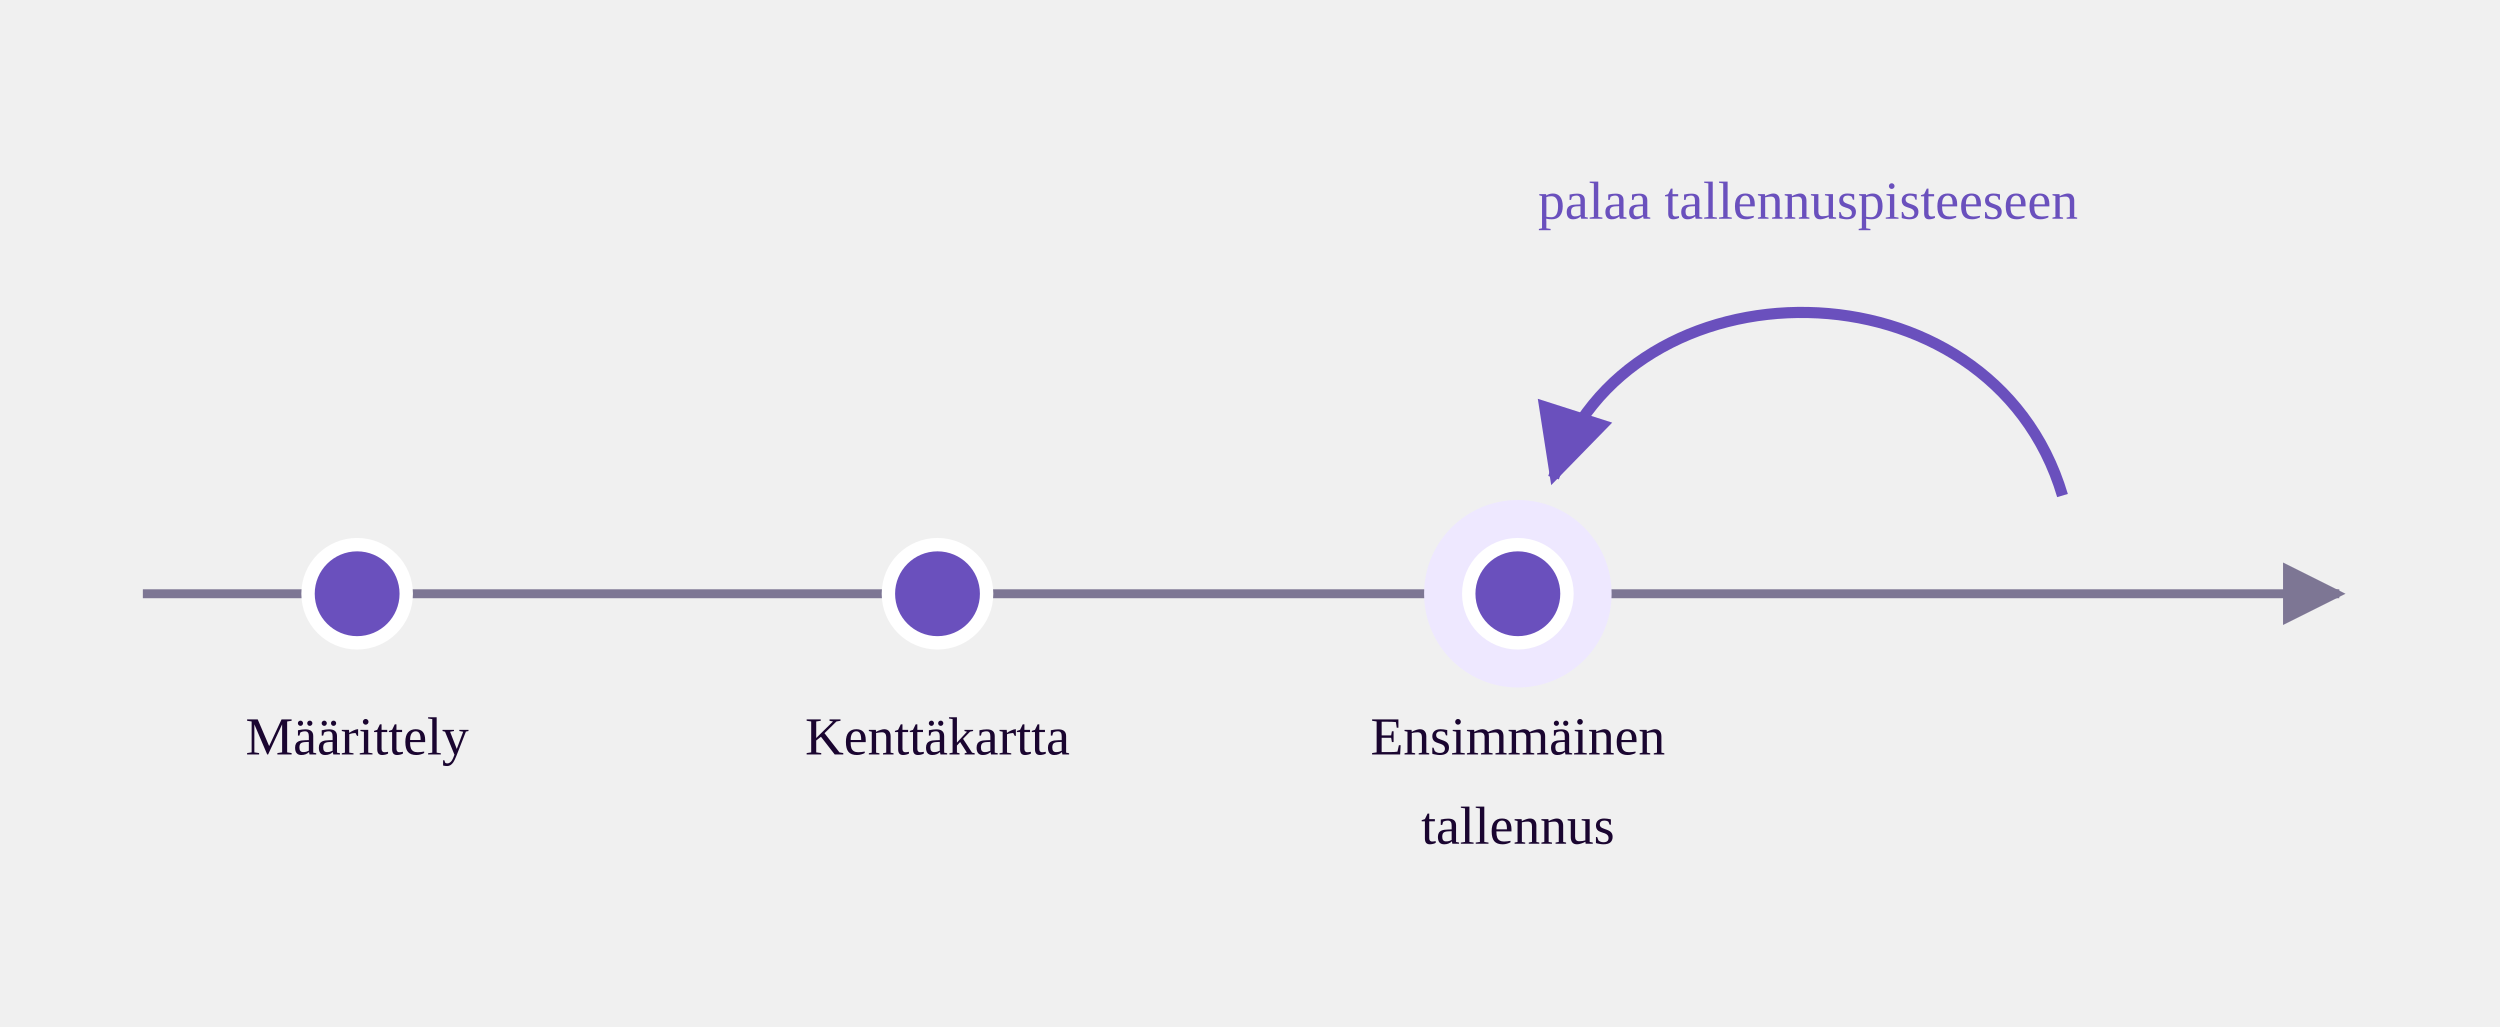
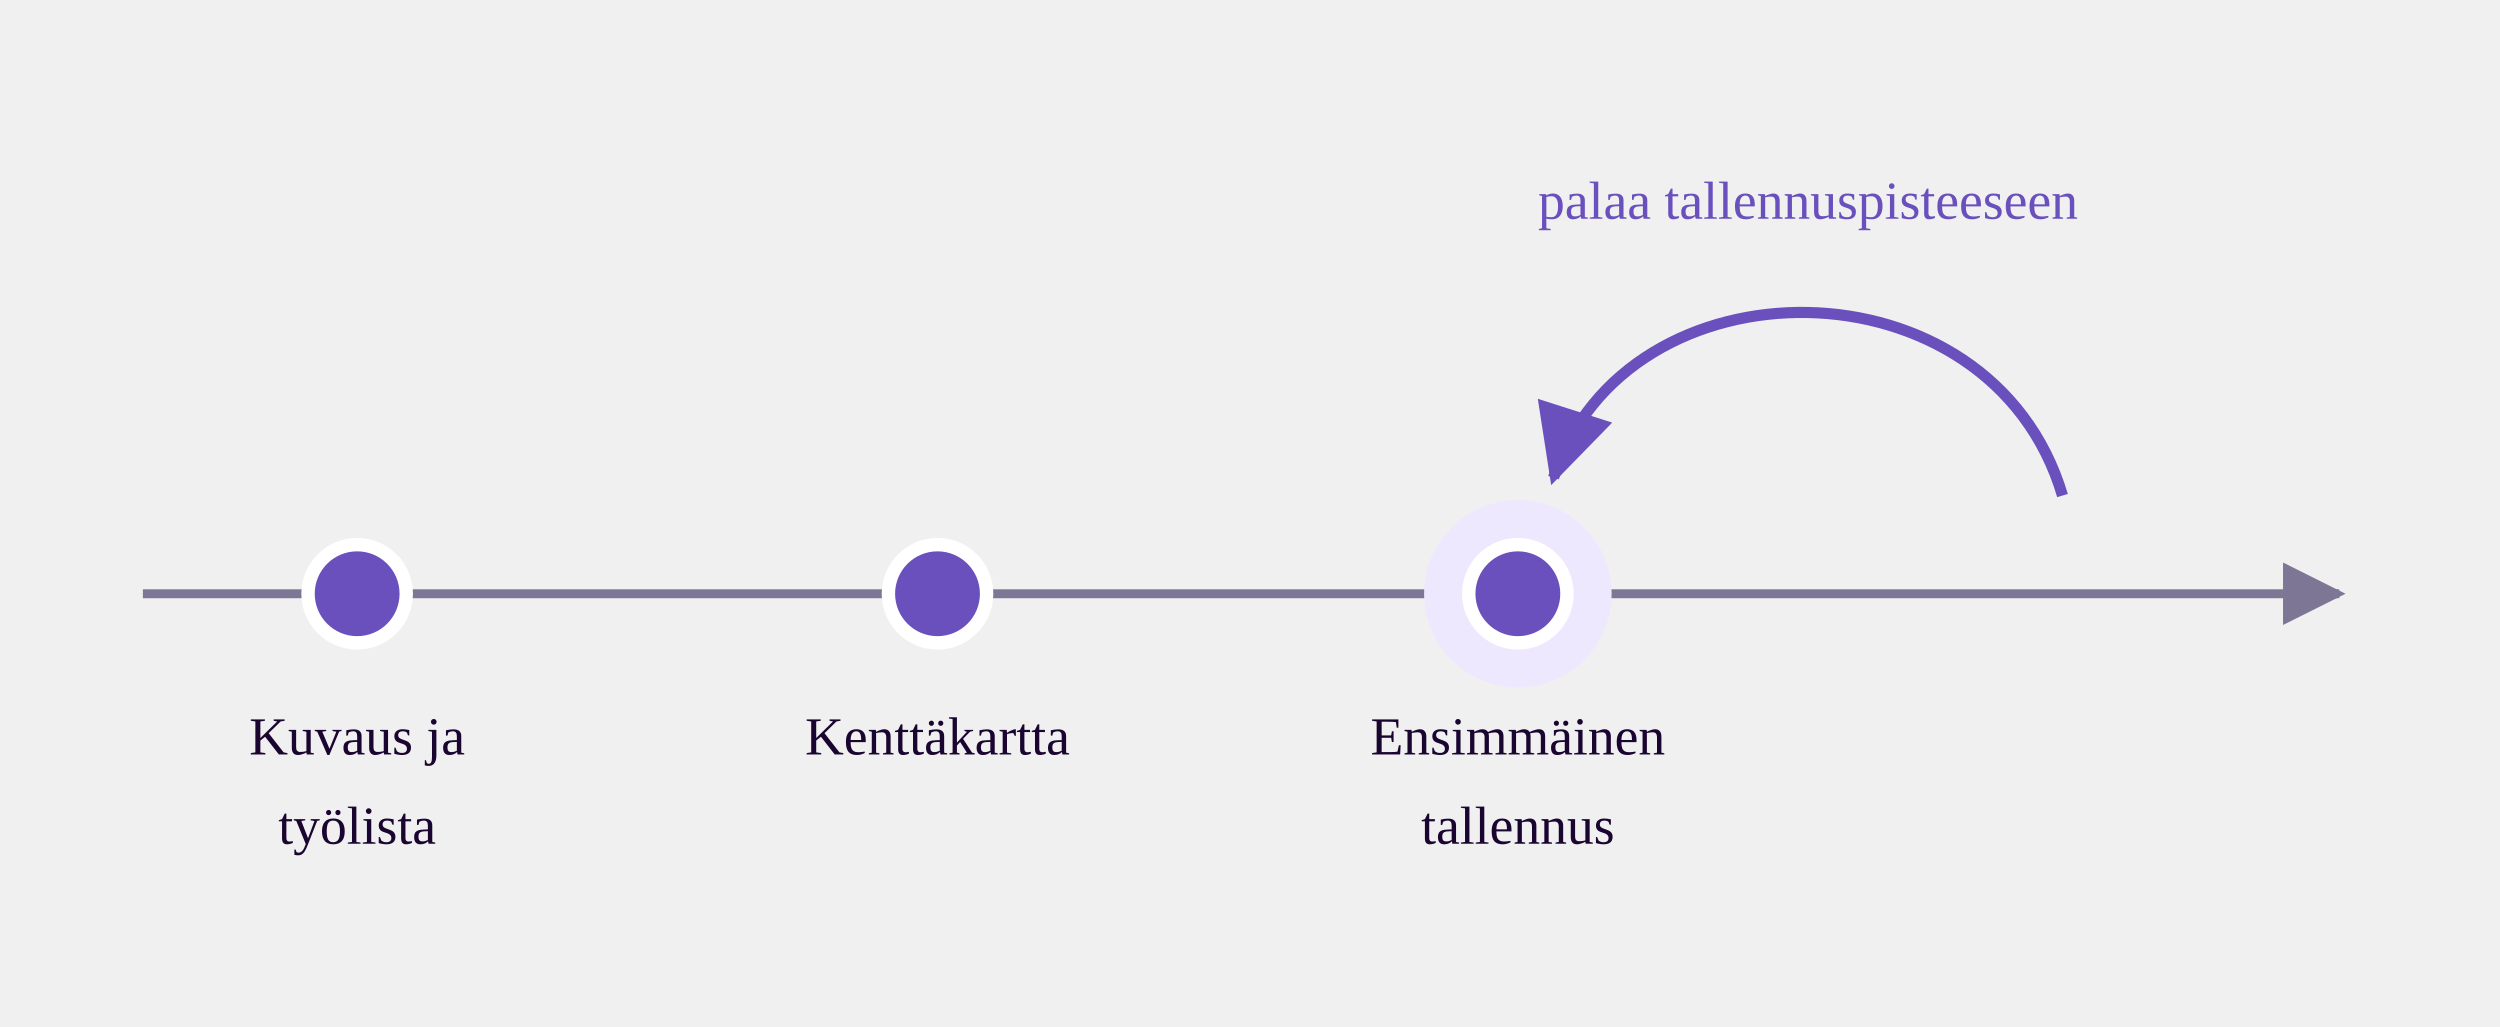
<svg xmlns="http://www.w3.org/2000/svg" class="anim anim-tallennuspiste" viewBox="0 0 560 230" role="img" aria-labelledby="tallennuspiste-title">
  <style>
    .anim-tallennuspiste .aikajana { stroke: #7D7694; stroke-width: 2; fill: none; }
    .anim-tallennuspiste .piste { fill: #6A50BD; stroke: #FFFFFF; stroke-width: 3; }
    .anim-tallennuspiste .nimi { fill: #1A0530; font: 600 17px var(--sans, sans-serif); text-anchor: middle; }
    .anim-tallennuspiste .halo { fill: #EEE8FF; animation: tallennuspiste-halo 10s infinite; }
    .anim-tallennuspiste .p1 { animation: tallennuspiste-p1 10s infinite; }
    .anim-tallennuspiste .p2 { animation: tallennuspiste-p2 10s infinite; }
    .anim-tallennuspiste .p3 { animation: tallennuspiste-p3 10s infinite; }
    .anim-tallennuspiste .rikki { opacity: 0; animation: tallennuspiste-rikki 10s infinite; }
    .anim-tallennuspiste .rikki circle { fill: #FDECEA; stroke: #B42318; stroke-width: 2.5; }
    .anim-tallennuspiste .rikki path { stroke: #B42318; stroke-width: 2.5; stroke-linecap: round; fill: none; }
    .anim-tallennuspiste .rikki text { fill: #B42318; }
    .anim-tallennuspiste .paluu { animation: tallennuspiste-paluu 10s infinite; }
    .anim-tallennuspiste .paluu path { stroke: #6A50BD; stroke-width: 2.5; fill: none; }
    .anim-tallennuspiste .selite { fill: #6A50BD; font: 600 16px var(--sans, sans-serif); text-anchor: middle; }
    @keyframes tallennuspiste-p1 {
      0%, 2% { opacity: 0; transform: translateY(6px); }
      6%, 94% { opacity: 1; transform: none; }
      98%, 100% { opacity: 0; transform: none; }
    }
    @keyframes tallennuspiste-p2 {
      0%, 12% { opacity: 0; transform: translateY(6px); }
      16%, 94% { opacity: 1; transform: none; }
      98%, 100% { opacity: 0; transform: none; }
    }
    @keyframes tallennuspiste-p3 {
      0%, 22% { opacity: 0; transform: translateY(6px); }
      26%, 94% { opacity: 1; transform: none; }
      98%, 100% { opacity: 0; transform: none; }
    }
    @keyframes tallennuspiste-rikki {
      0%, 34% { opacity: 0; transform: translateY(6px); }
      38%, 66% { opacity: 1; transform: none; }
      72%, 100% { opacity: 0; transform: none; }
    }
    @keyframes tallennuspiste-paluu {
      0%, 46% { opacity: 0; }
      52%, 94% { opacity: 1; }
      98%, 100% { opacity: 0; }
    }
    @keyframes tallennuspiste-halo {
      0%, 56% { opacity: 0; }
      60%, 94% { opacity: 1; }
      98%, 100% { opacity: 0; }
    }
    @media (prefers-reduced-motion: reduce) {
      .anim-tallennuspiste * { animation: none !important; }
    }
  </style>
  <defs>
    <marker id="tallennuspiste-nuoli" viewBox="0 0 10 10" refX="9" refY="5" markerWidth="7" markerHeight="7" orient="auto-start-reverse">
      <path d="M0,0 L10,5 L0,10 z" fill="#6A50BD" />
    </marker>
    <marker id="tallennuspiste-nuoli-harmaa" viewBox="0 0 10 10" refX="9" refY="5" markerWidth="7" markerHeight="7" orient="auto-start-reverse">
      <path d="M0,0 L10,5 L0,10 z" fill="#7D7694" />
    </marker>
  </defs>
  <path class="aikajana" d="M32 133 H524" marker-end="url(#tallennuspiste-nuoli-harmaa)" />
  <circle class="halo" cx="340" cy="133" r="21" />
  <g class="p1">
    <circle class="piste" cx="80" cy="133" r="11" />
-     <text class="nimi" x="80" y="169">Määrittely</text>
+     <text class="nimi" x="80" y="169">Kuvaus ja</text>
+     <text class="nimi" x="80" y="189">työlista</text>
  </g>
  <g class="p2">
    <circle class="piste" cx="210" cy="133" r="11" />
    <text class="nimi" x="210" y="169">Kenttäkartta</text>
  </g>
  <g class="p3">
    <circle class="piste" cx="340" cy="133" r="11" />
    <text class="nimi" x="340" y="169">Ensimmäinen</text>
    <text class="nimi" x="340" y="189">tallennus</text>
  </g>
  <g class="rikki">
    <circle cx="470" cy="133" r="14" />
    <path d="M464 127 L476 139 M476 127 L464 139" />
    <text class="nimi" x="470" y="169">Rikki</text>
  </g>
  <g class="paluu">
    <path d="M462 111 C446 57 364 57 348 107" marker-end="url(#tallennuspiste-nuoli)" />
    <text class="selite" x="405" y="49">palaa tallennuspisteeseen</text>
  </g>
</svg>
